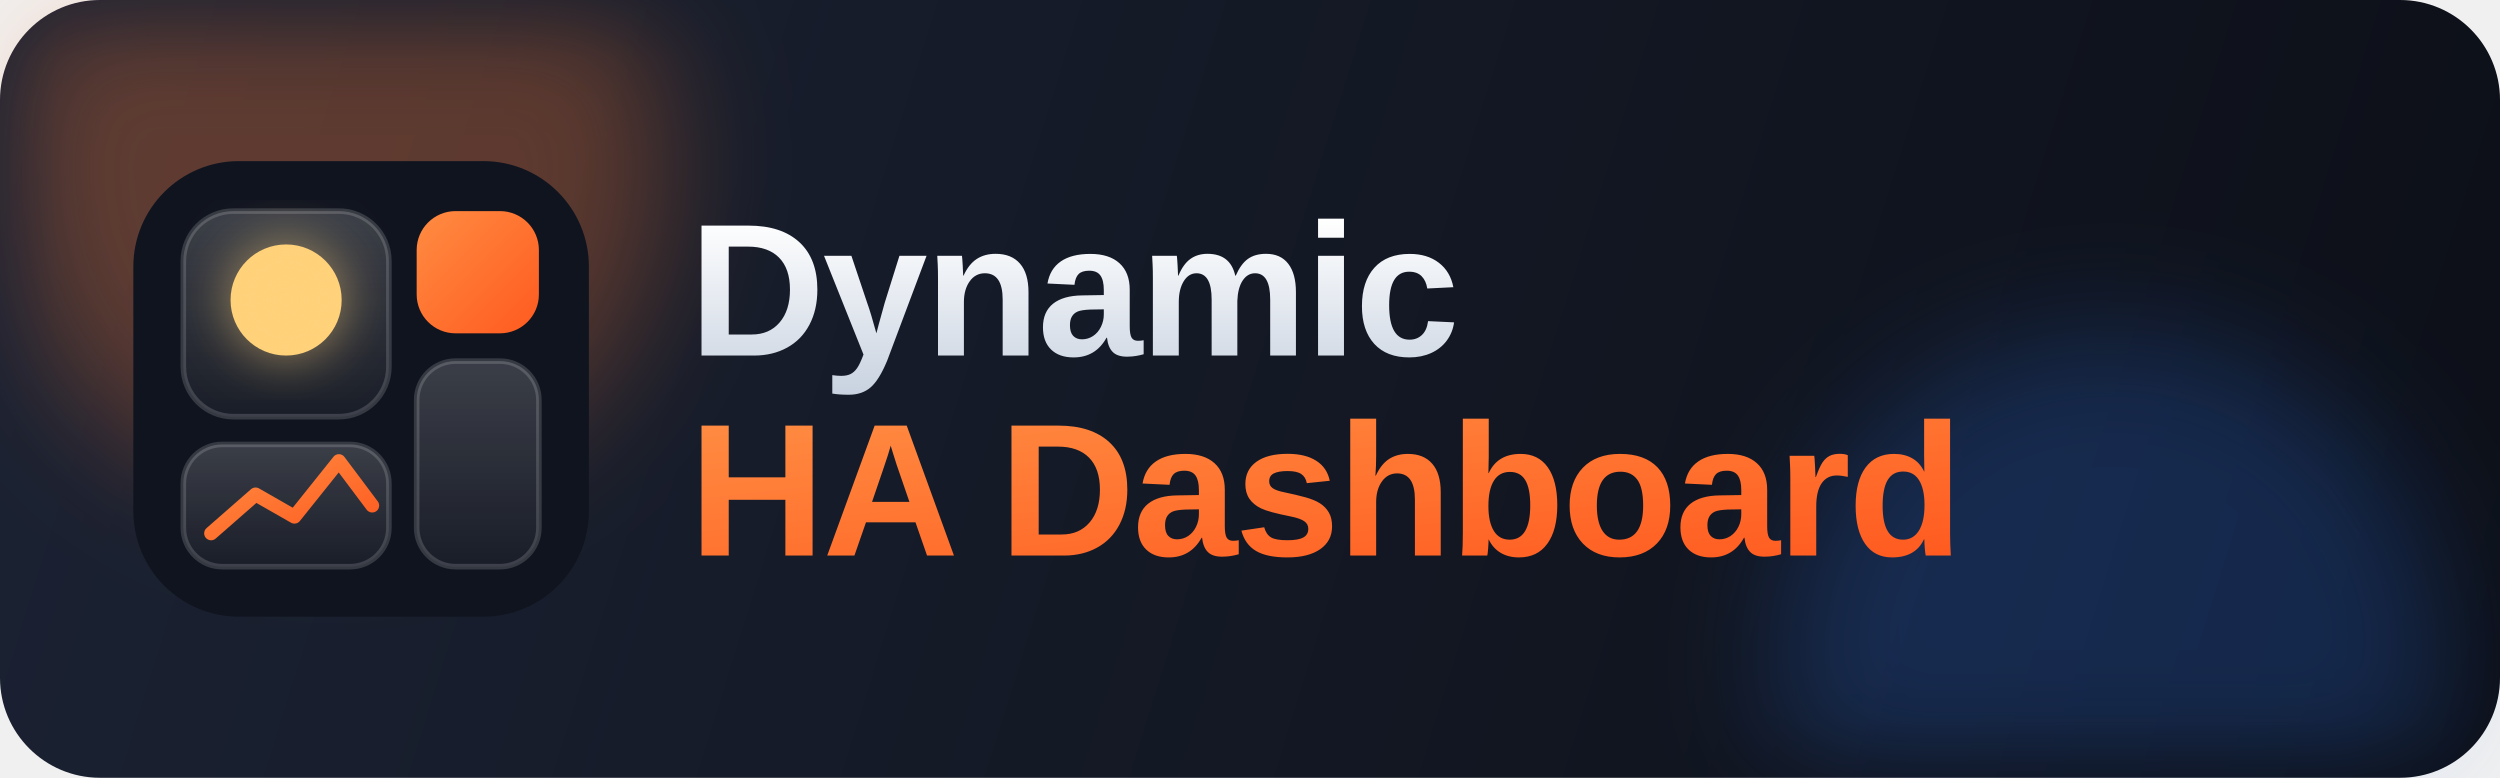
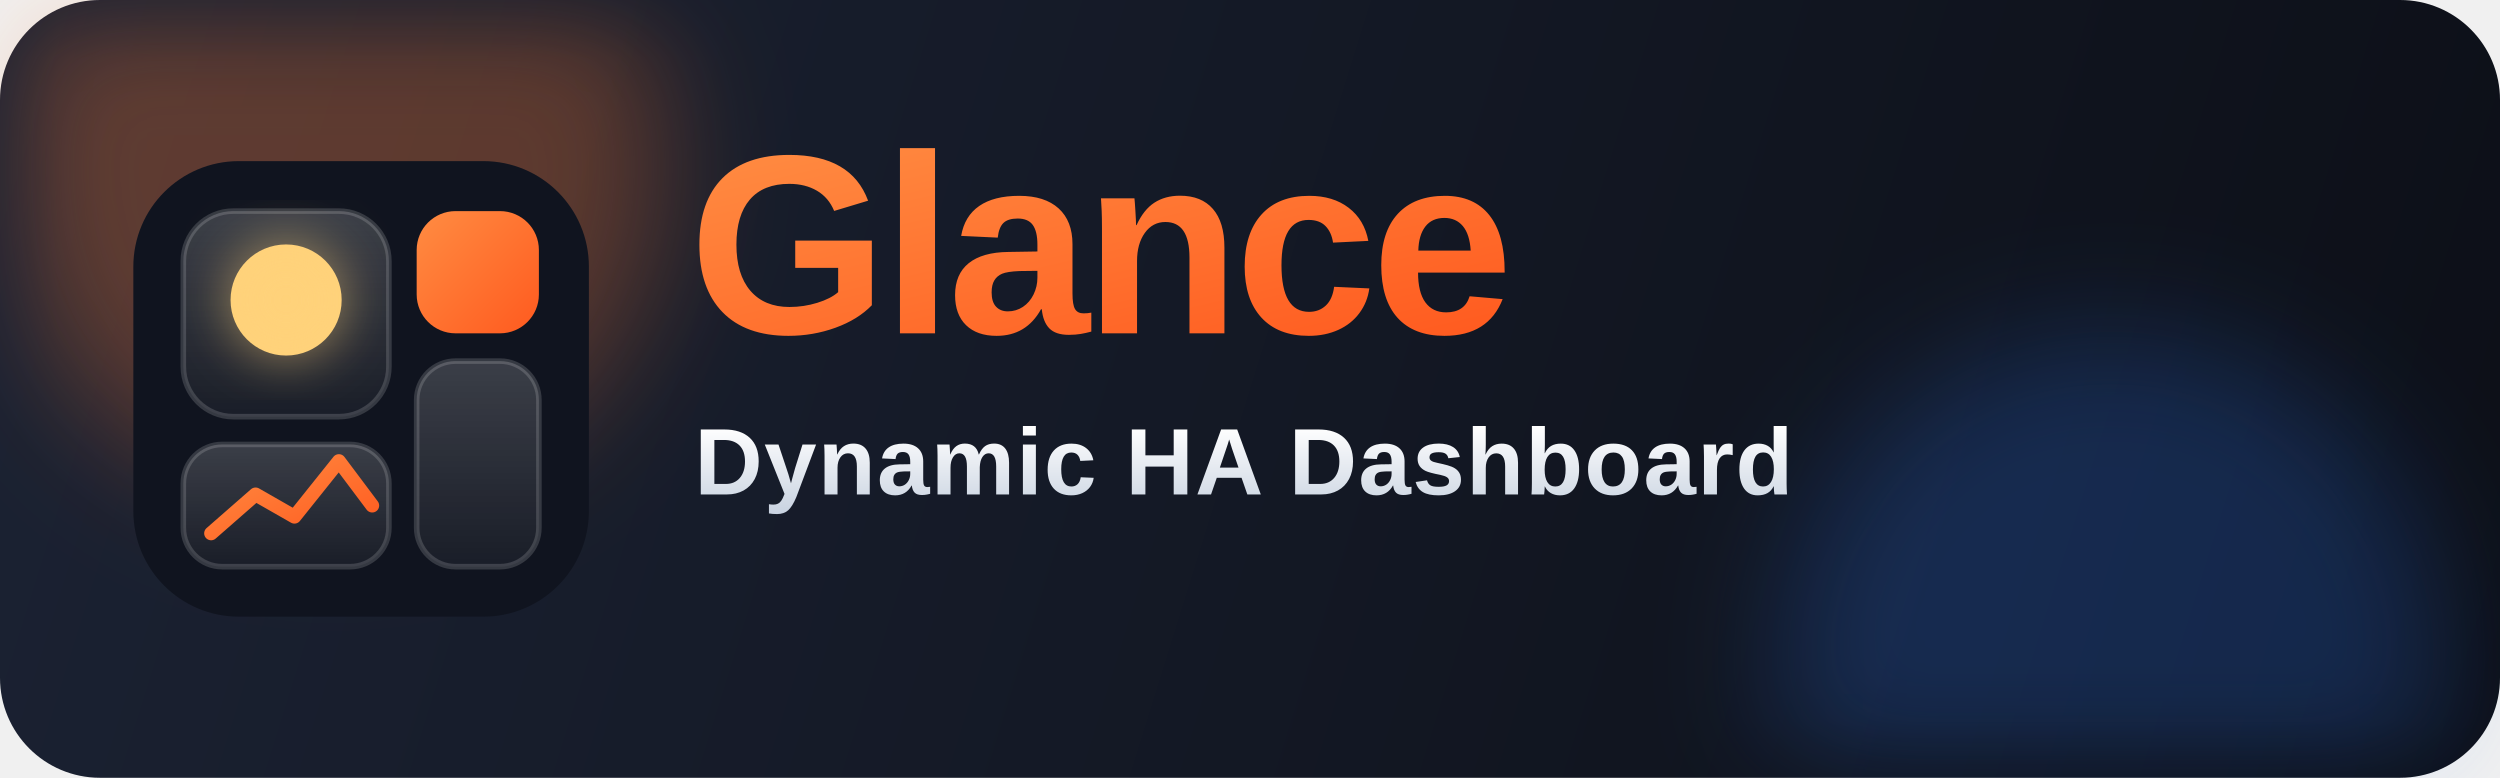
<svg xmlns="http://www.w3.org/2000/svg" width="900" height="280" viewBox="0 0 900 280" fill="none">
  <defs>
    <linearGradient id="bg" x1="0" y1="0" x2="900" y2="280" gradientUnits="userSpaceOnUse">
      <stop offset="0" stop-color="#1b2233" />
      <stop offset="1" stop-color="#0c0f17" />
    </linearGradient>
    <linearGradient id="accent" x1="0" y1="0" x2="1" y2="1">
      <stop offset="0" stop-color="#ff8c42" />
      <stop offset="1" stop-color="#ff5a1f" />
    </linearGradient>
    <linearGradient id="glass" x1="0" y1="0" x2="0" y2="1">
      <stop offset="0" stop-color="#ffffff" stop-opacity="0.18" />
      <stop offset="1" stop-color="#ffffff" stop-opacity="0.04" />
    </linearGradient>
    <linearGradient id="text" x1="0" y1="0" x2="0" y2="1">
      <stop offset="0" stop-color="#ffffff" />
      <stop offset="1" stop-color="#c8d2e0" />
    </linearGradient>
    <filter id="glow" x="-60%" y="-60%" width="220%" height="220%">
      <feGaussianBlur stdDeviation="22" />
    </filter>
    <filter id="soft" x="-40%" y="-40%" width="180%" height="180%">
      <feGaussianBlur stdDeviation="10" />
    </filter>
  </defs>
  <rect x="0" y="0" width="900" height="280" rx="36" fill="url(#bg)" />
  <circle cx="120" cy="60" r="120" fill="#ff7a33" opacity="0.30" filter="url(#glow)" />
  <circle cx="760" cy="240" r="120" fill="#2f7dff" opacity="0.22" filter="url(#glow)" />
  <g transform="translate(48,58)">
    <rect x="0" y="0" width="164" height="164" rx="38" fill="#10141f" />
    <rect x="18" y="18" width="74" height="74" rx="18" fill="url(#glass)" stroke="#ffffff" stroke-opacity="0.16" stroke-width="2" />
    <rect x="102" y="18" width="44" height="44" rx="14" fill="url(#accent)" />
    <rect x="102" y="72" width="44" height="74" rx="14" fill="url(#glass)" stroke="#ffffff" stroke-opacity="0.16" stroke-width="2" />
    <rect x="18" y="102" width="74" height="44" rx="14" fill="url(#glass)" stroke="#ffffff" stroke-opacity="0.16" stroke-width="2" />
    <circle cx="55" cy="50" r="20" fill="#ffd27a" />
    <circle cx="55" cy="50" r="20" fill="#ffd27a" filter="url(#soft)" opacity="0.6" />
    <polyline points="28,134 44,120 58,128 74,108 86,124" fill="none" stroke="url(#accent)" stroke-width="5" stroke-linecap="round" stroke-linejoin="round" />
  </g>
  <g transform="translate(248,0)">
-     <text x="0" y="128" font-family="'Segoe UI', 'Helvetica Neue', Arial, sans-serif" font-size="68" font-weight="800" fill="url(#text)" letter-spacing="-1">Dynamic</text>
-     <text x="0" y="200" font-family="'Segoe UI', 'Helvetica Neue', Arial, sans-serif" font-size="68" font-weight="800" fill="url(#accent)" letter-spacing="-1">HA Dashboard</text>
+     <text x="0" y="120" font-family="'Segoe UI', 'Helvetica Neue', Arial, sans-serif" font-size="92" font-weight="800" fill="url(#accent)" letter-spacing="-2">Glance</text>
+     <text x="2" y="178" font-family="'Segoe UI', 'Helvetica Neue', Arial, sans-serif" font-size="34" font-weight="700" fill="url(#text)" letter-spacing="0.5">Dynamic HA Dashboard</text>
  </g>
</svg>
